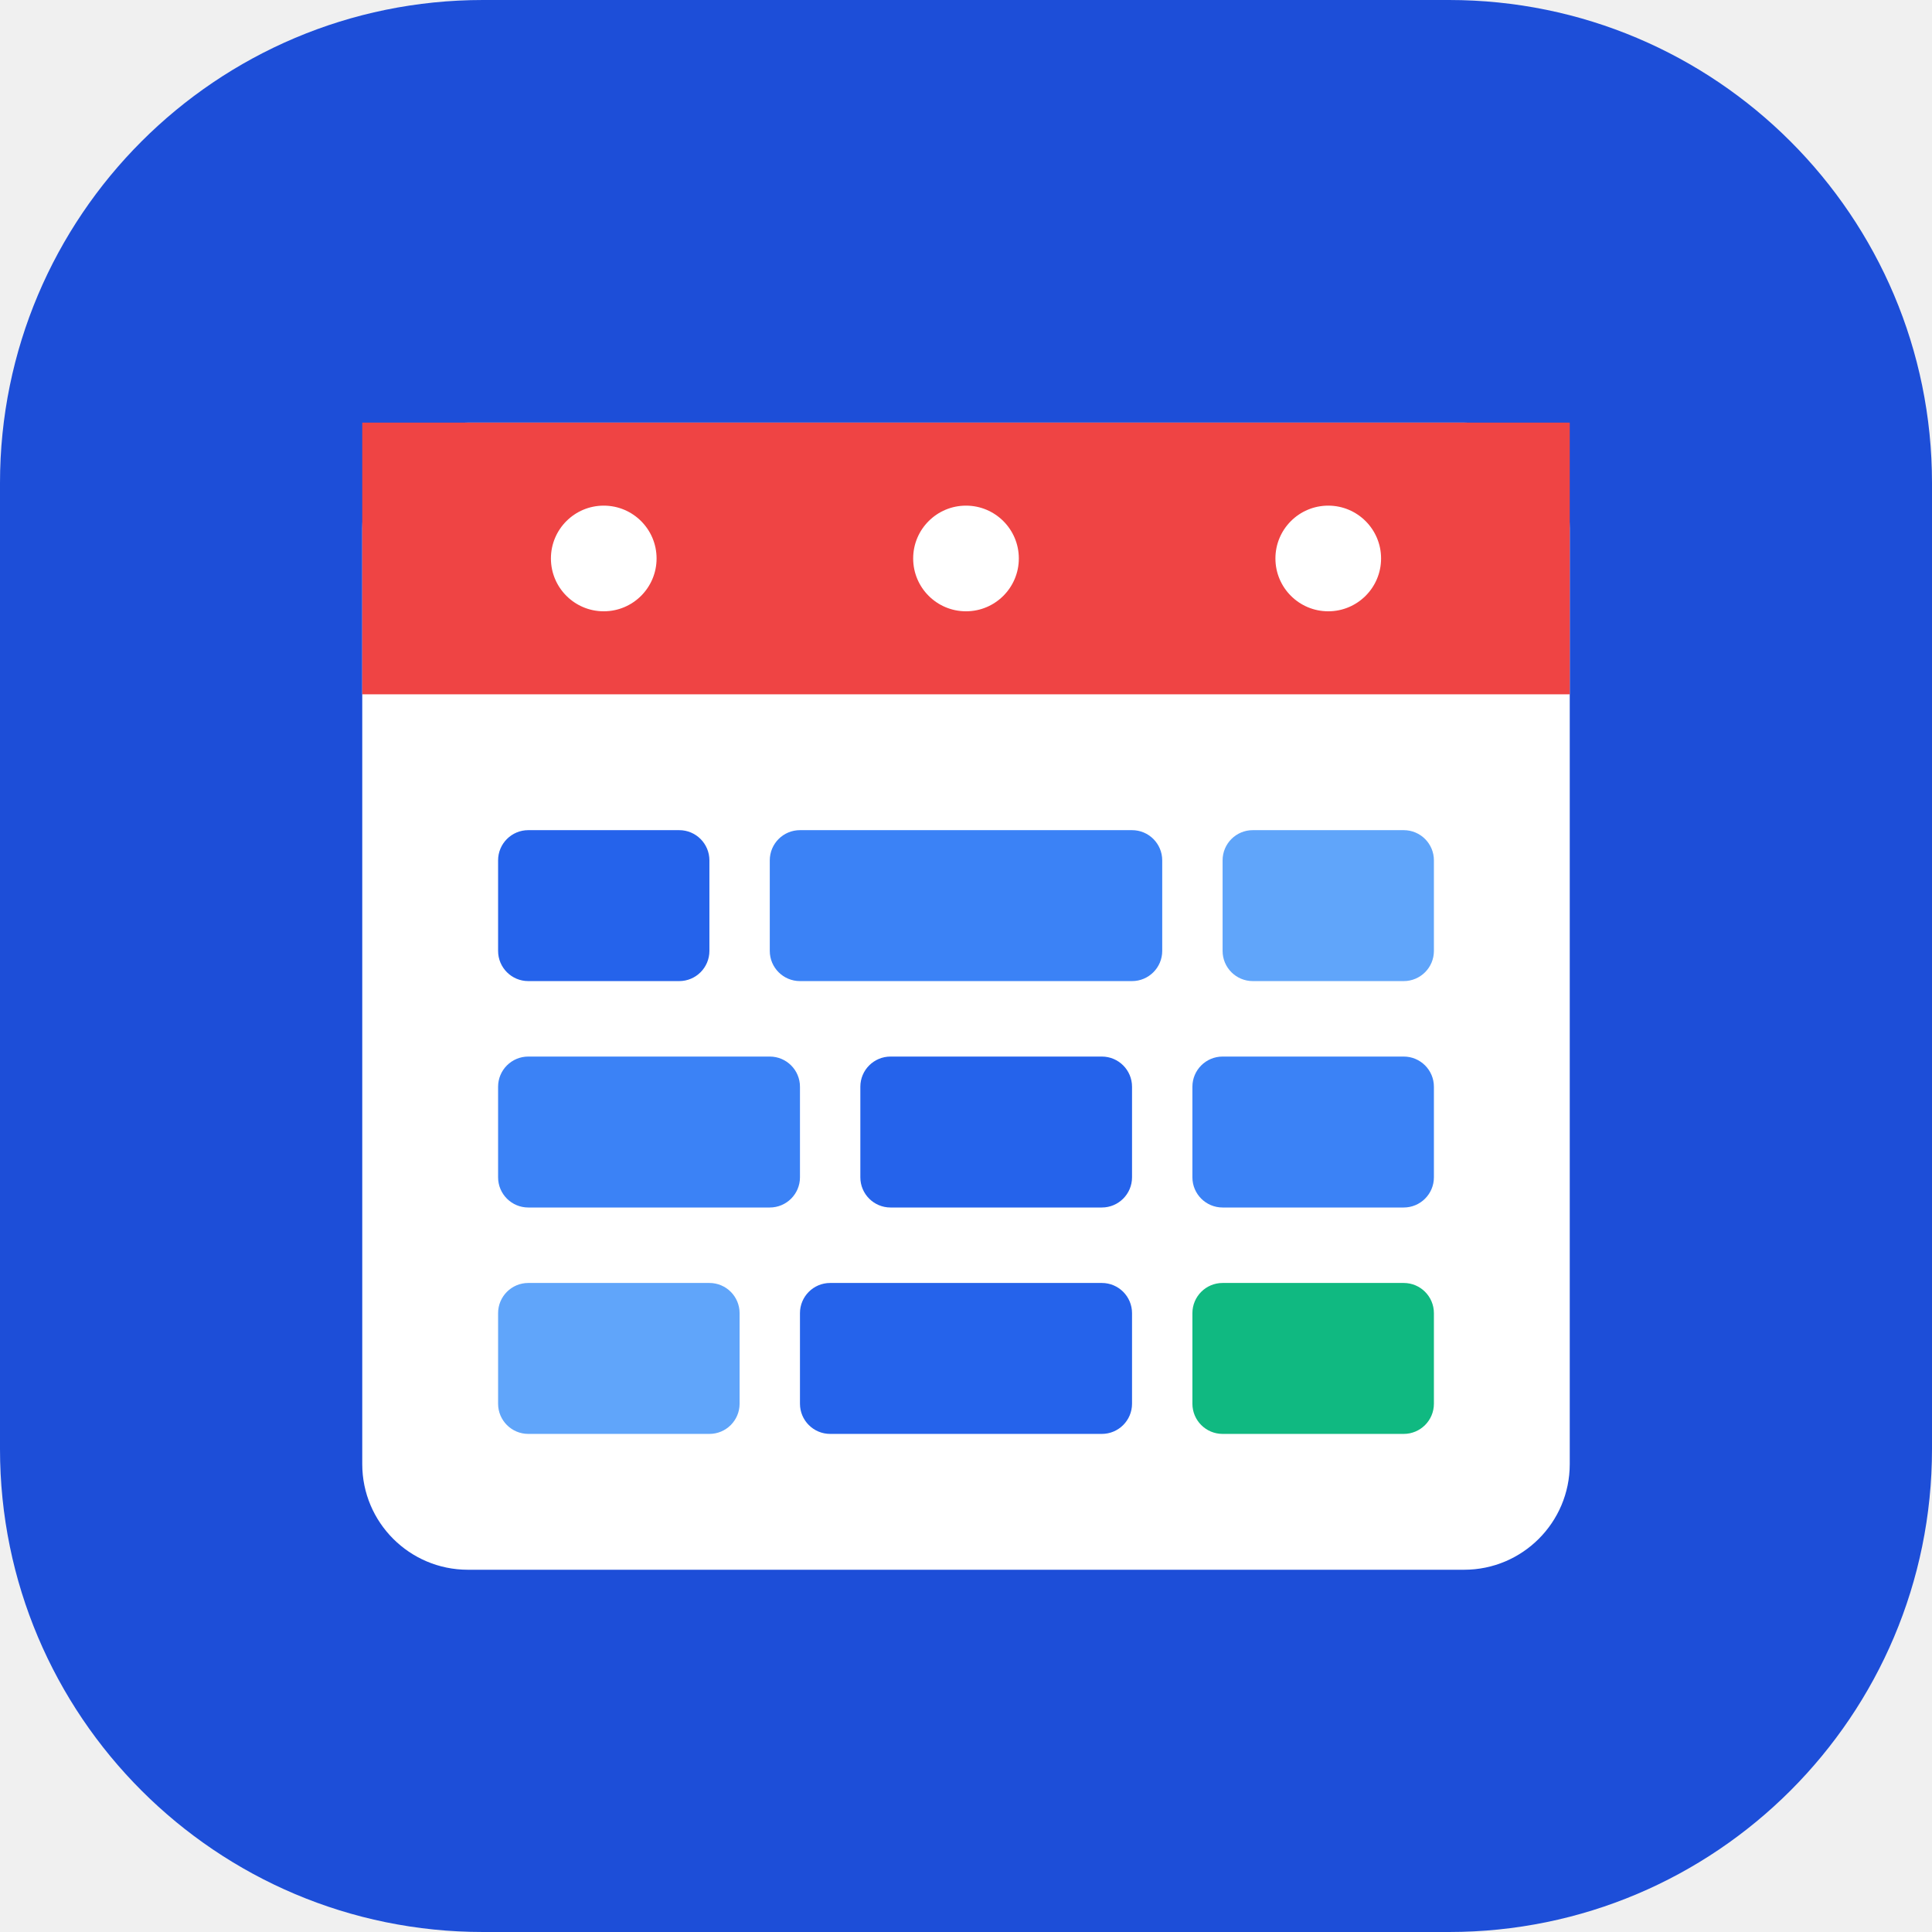
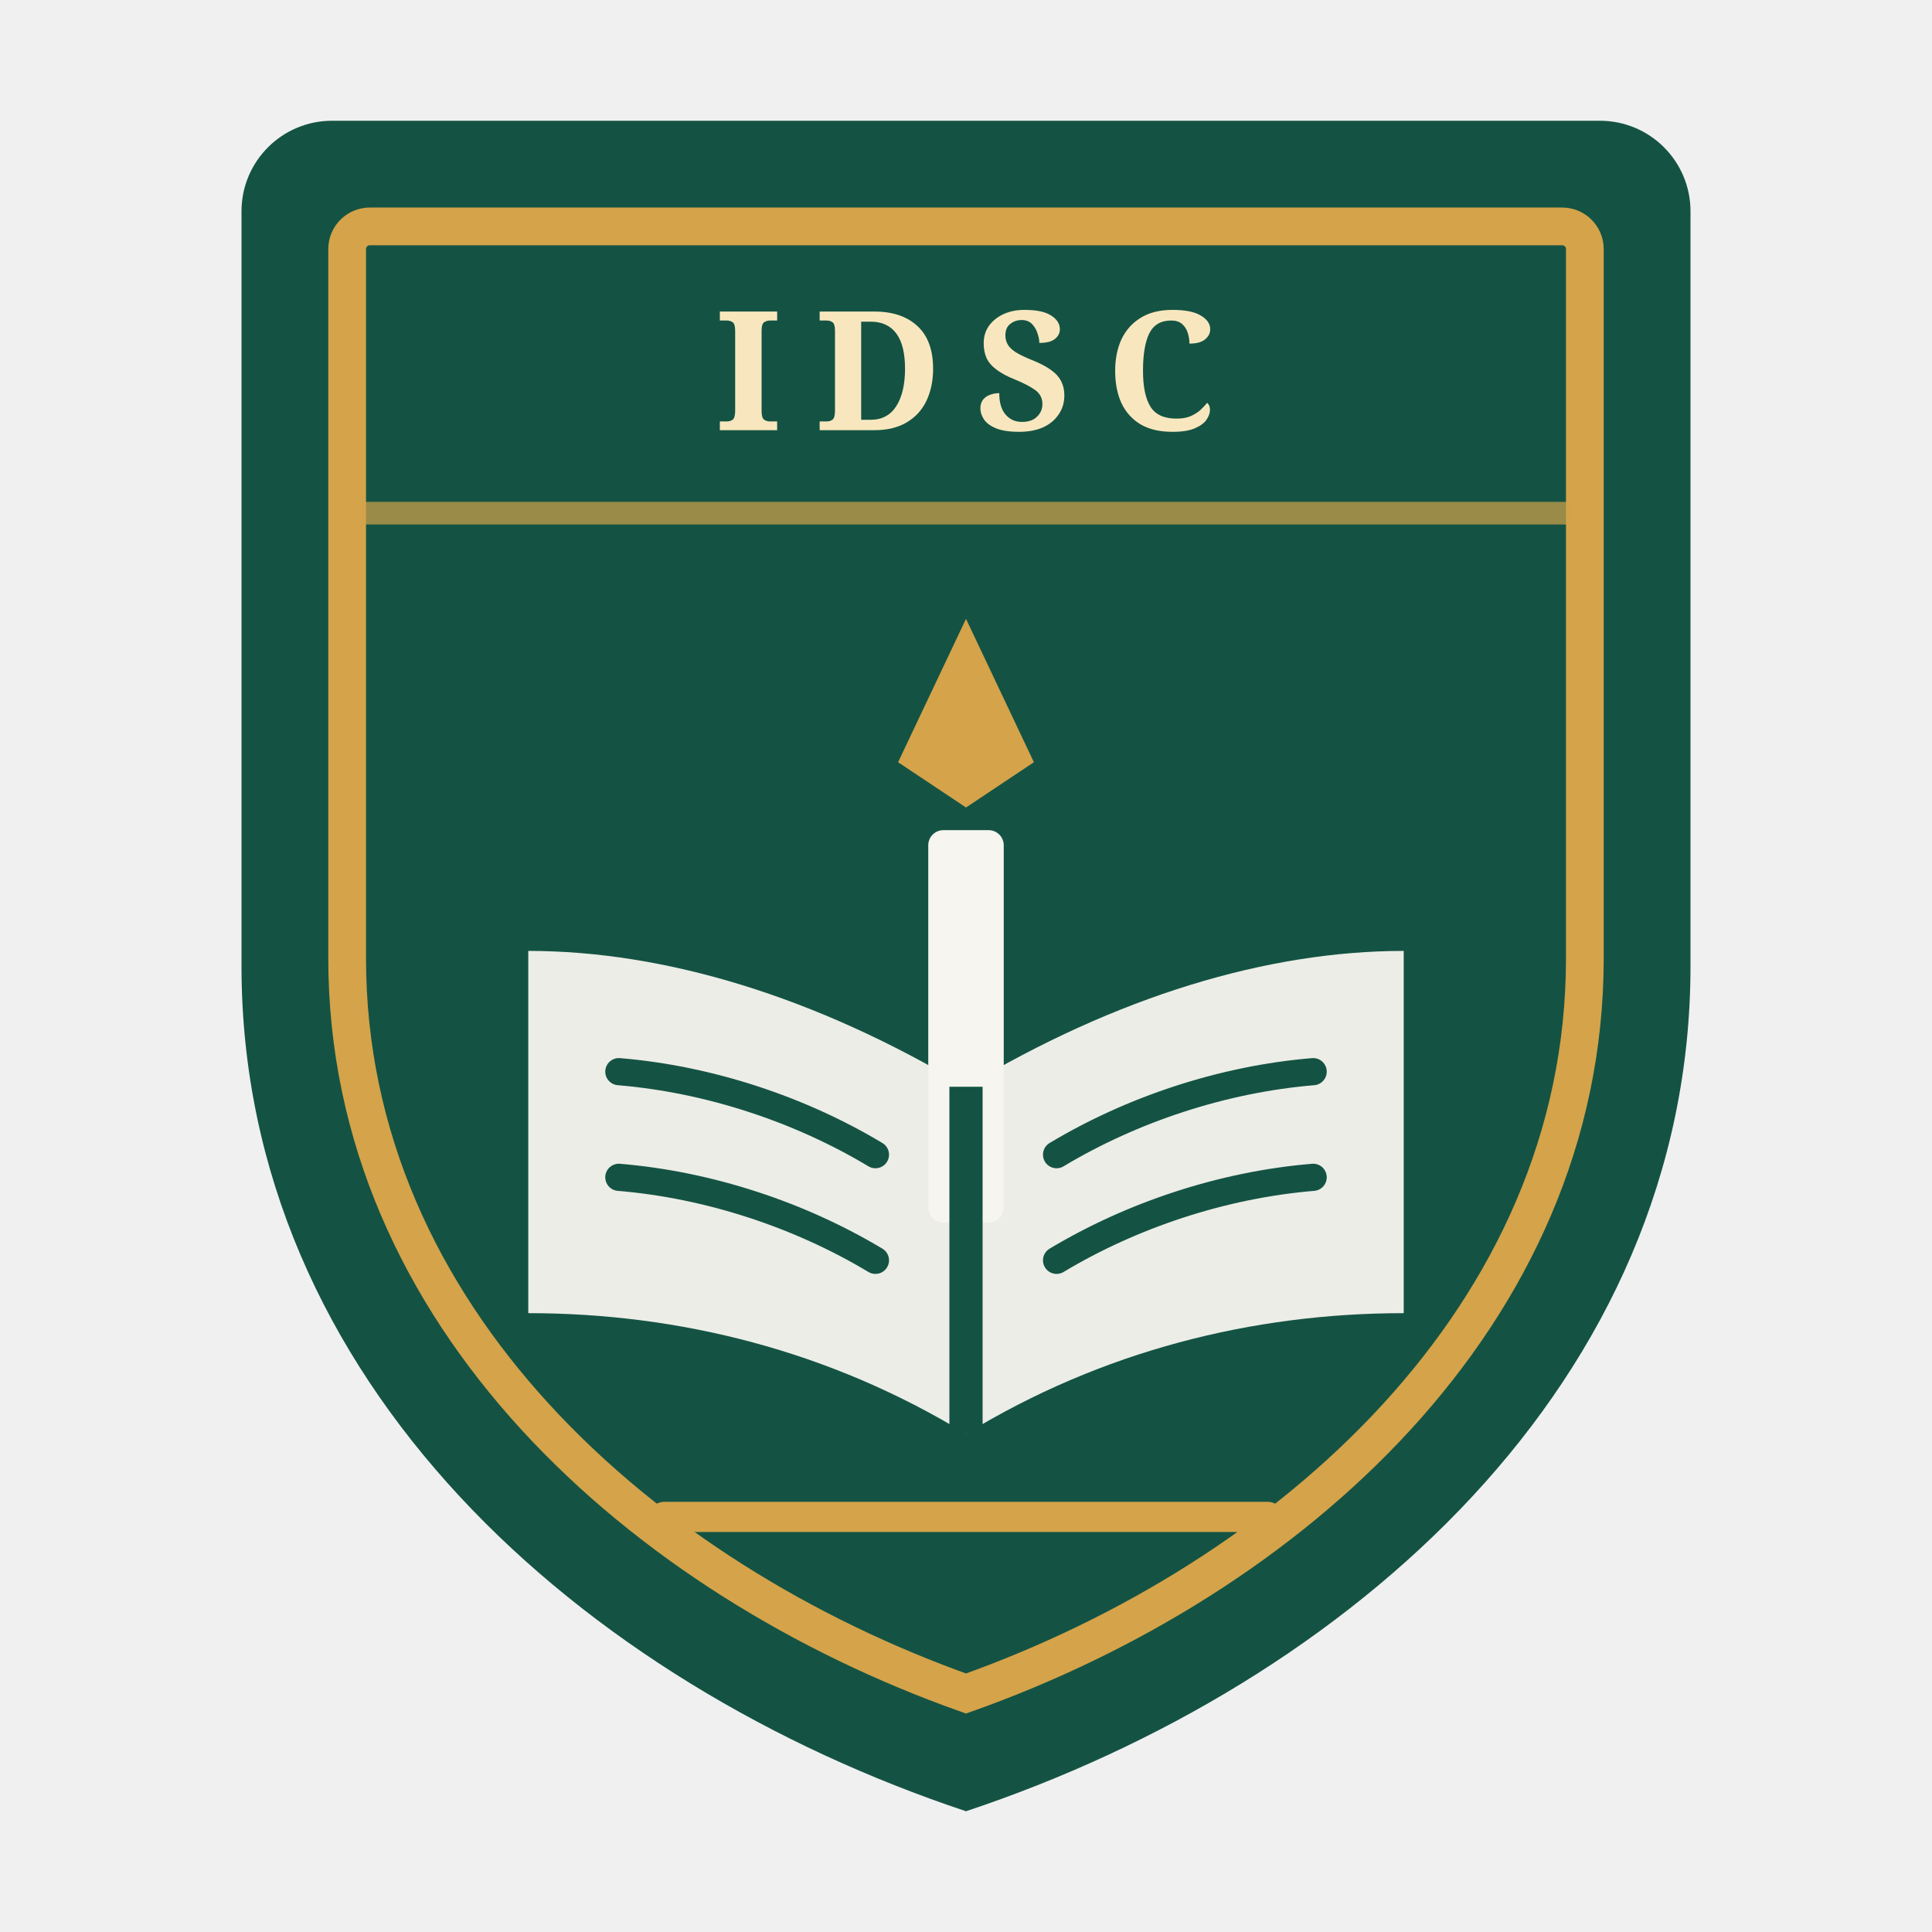
- <svg xmlns="http://www.w3.org/2000/svg" viewBox="0 0 512 512" fill="none">
-   <rect width="512" height="512" rx="128" fill="#1D4ED8" />
-   <rect x="96" y="112" width="320" height="304" rx="28" fill="#FFFFFF" />
-   <path d="M96 112H416V184H96V112Z" fill="#EF4444" />
-   <circle cx="160" cy="148" r="14" fill="#FFFFFF" />
-   <circle cx="256" cy="148" r="14" fill="#FFFFFF" />
-   <circle cx="352" cy="148" r="14" fill="#FFFFFF" />
-   <rect x="132" y="220" width="56" height="40" rx="8" fill="#2563EB" />
-   <rect x="204" y="220" width="104" height="40" rx="8" fill="#3B82F6" />
-   <rect x="324" y="220" width="56" height="40" rx="8" fill="#60A5FA" />
-   <rect x="132" y="280" width="80" height="40" rx="8" fill="#3B82F6" />
-   <rect x="228" y="280" width="72" height="40" rx="8" fill="#2563EB" />
-   <rect x="316" y="280" width="64" height="40" rx="8" fill="#3B82F6" />
-   <rect x="132" y="340" width="64" height="40" rx="8" fill="#60A5FA" />
-   <rect x="212" y="340" width="88" height="40" rx="8" fill="#2563EB" />
-   <rect x="316" y="340" width="64" height="40" rx="8" fill="#10B981" />
+ <svg xmlns="http://www.w3.org/2000/svg" viewBox="0 0 128 128" fill="none">
+   <path d="M16 14C16 10.686 18.686 8 22 8H106C109.314 8 112 10.686 112 14V64C112 91.5 89.5 111.5 64 120C38.5 111.5 16 91.5 16 64V14Z" fill="#145343" />
+   <path d="M23 16.5C23 15.672 23.672 15 24.5 15H103.5C104.328 15 105 15.672 105 16.5V63.5C105 87.2 85.4 104.6 64 112.2C42.6 104.6 23 87.2 23 63.5V16.5Z" stroke="#D4A34A" stroke-width="2.5" />
+   <path d="M24 34H104" stroke="#D4A34A" stroke-width="1.5" stroke-opacity="0.7" />
+   <text x="64" y="28.5" text-anchor="middle" fill="#F8E7BE" font-family="Georgia, serif" font-size="11" font-weight="700" letter-spacing="2.2">IDSC</text>
+   <path d="M64 41L68.5 50.5L64 53.5L59.5 50.5L64 41Z" fill="#D4A34A" />
+   <rect x="61.5" y="55" width="5" height="26" rx="1" fill="#F7F5F0" />
+   <path d="M35 63C44 63 54 66 64 72C74 66 84 63 93 63V87C83 87 73 89.5 64 95C55 89.5 45 87 35 87V63Z" fill="#F7F5F0" fill-opacity="0.95" />
+   <path d="M64 72V95" stroke="#145343" stroke-width="2.2" />
+   <path d="M41 71C47 71.5 53 73.5 58 76.5" stroke="#145343" stroke-width="1.8" stroke-linecap="round" />
+   <path d="M41 78C47 78.5 53 80.5 58 83.5" stroke="#145343" stroke-width="1.8" stroke-linecap="round" />
+   <path d="M87 71C81 71.5 75 73.5 70 76.5" stroke="#145343" stroke-width="1.8" stroke-linecap="round" />
+   <path d="M87 78C81 78.5 75 80.5 70 83.5" stroke="#145343" stroke-width="1.8" stroke-linecap="round" />
+   <path d="M44 100.5H84" stroke="#D4A34A" stroke-width="2" stroke-linecap="round" />
</svg>
